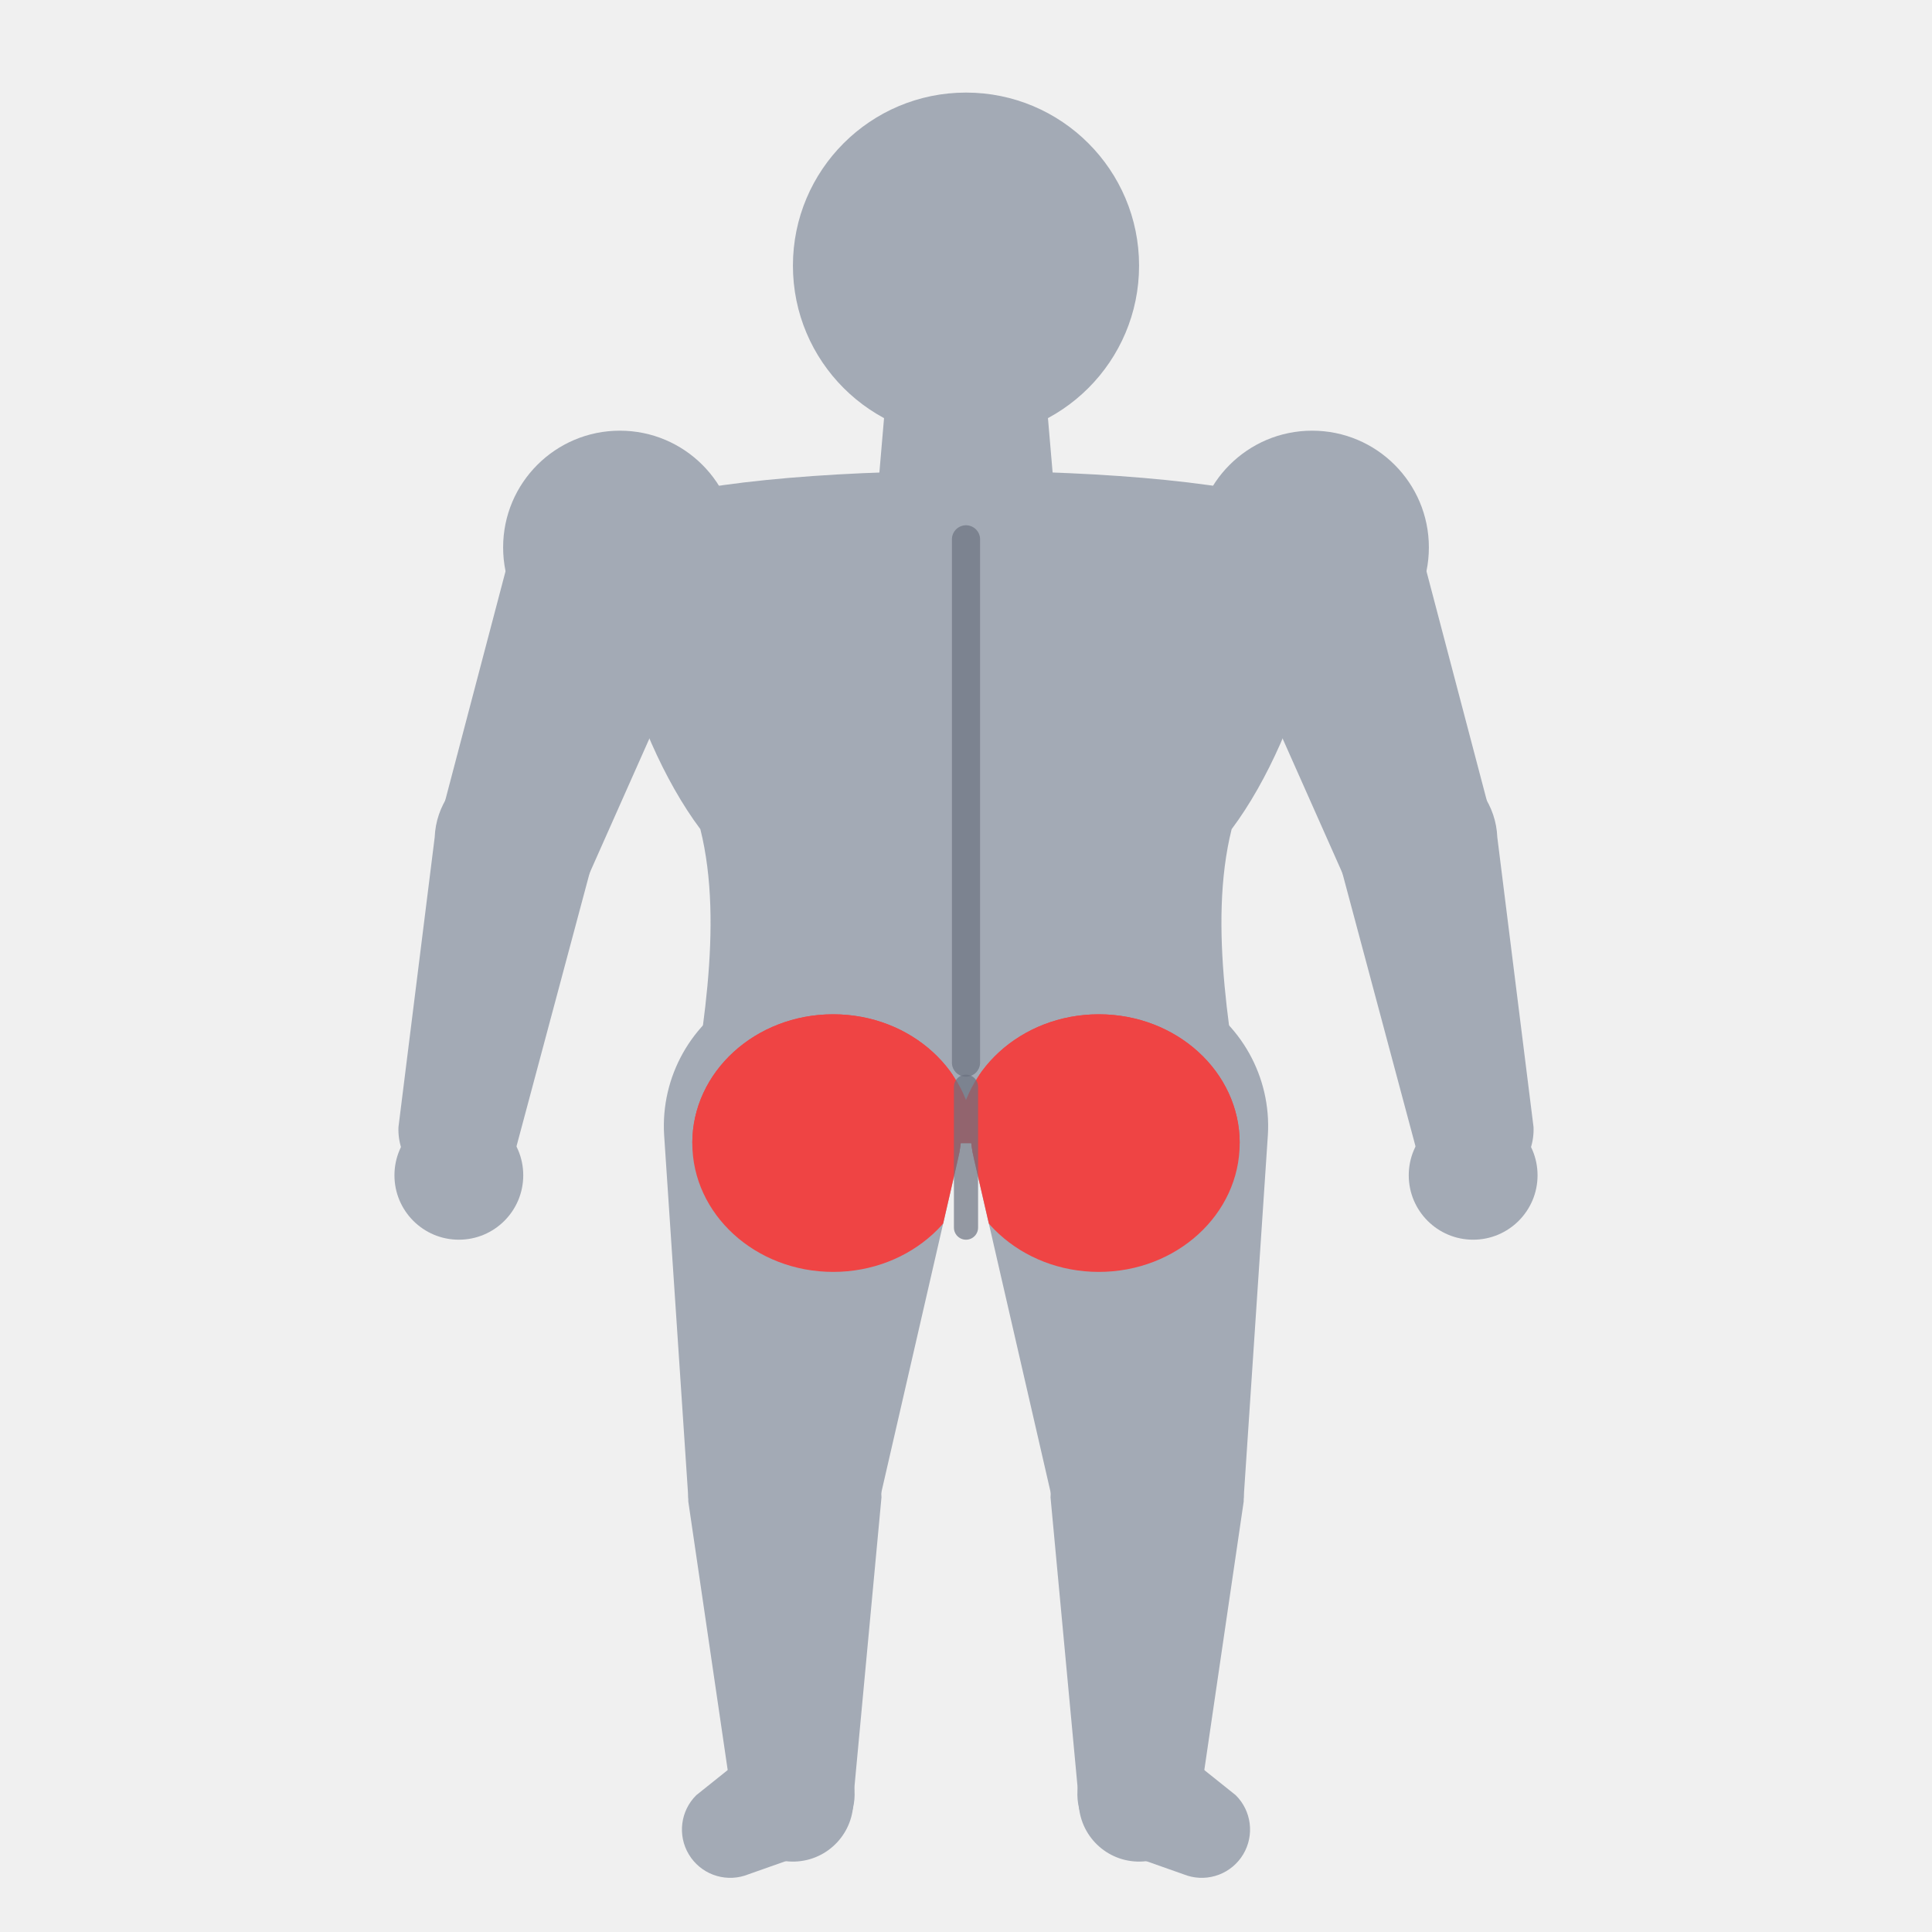
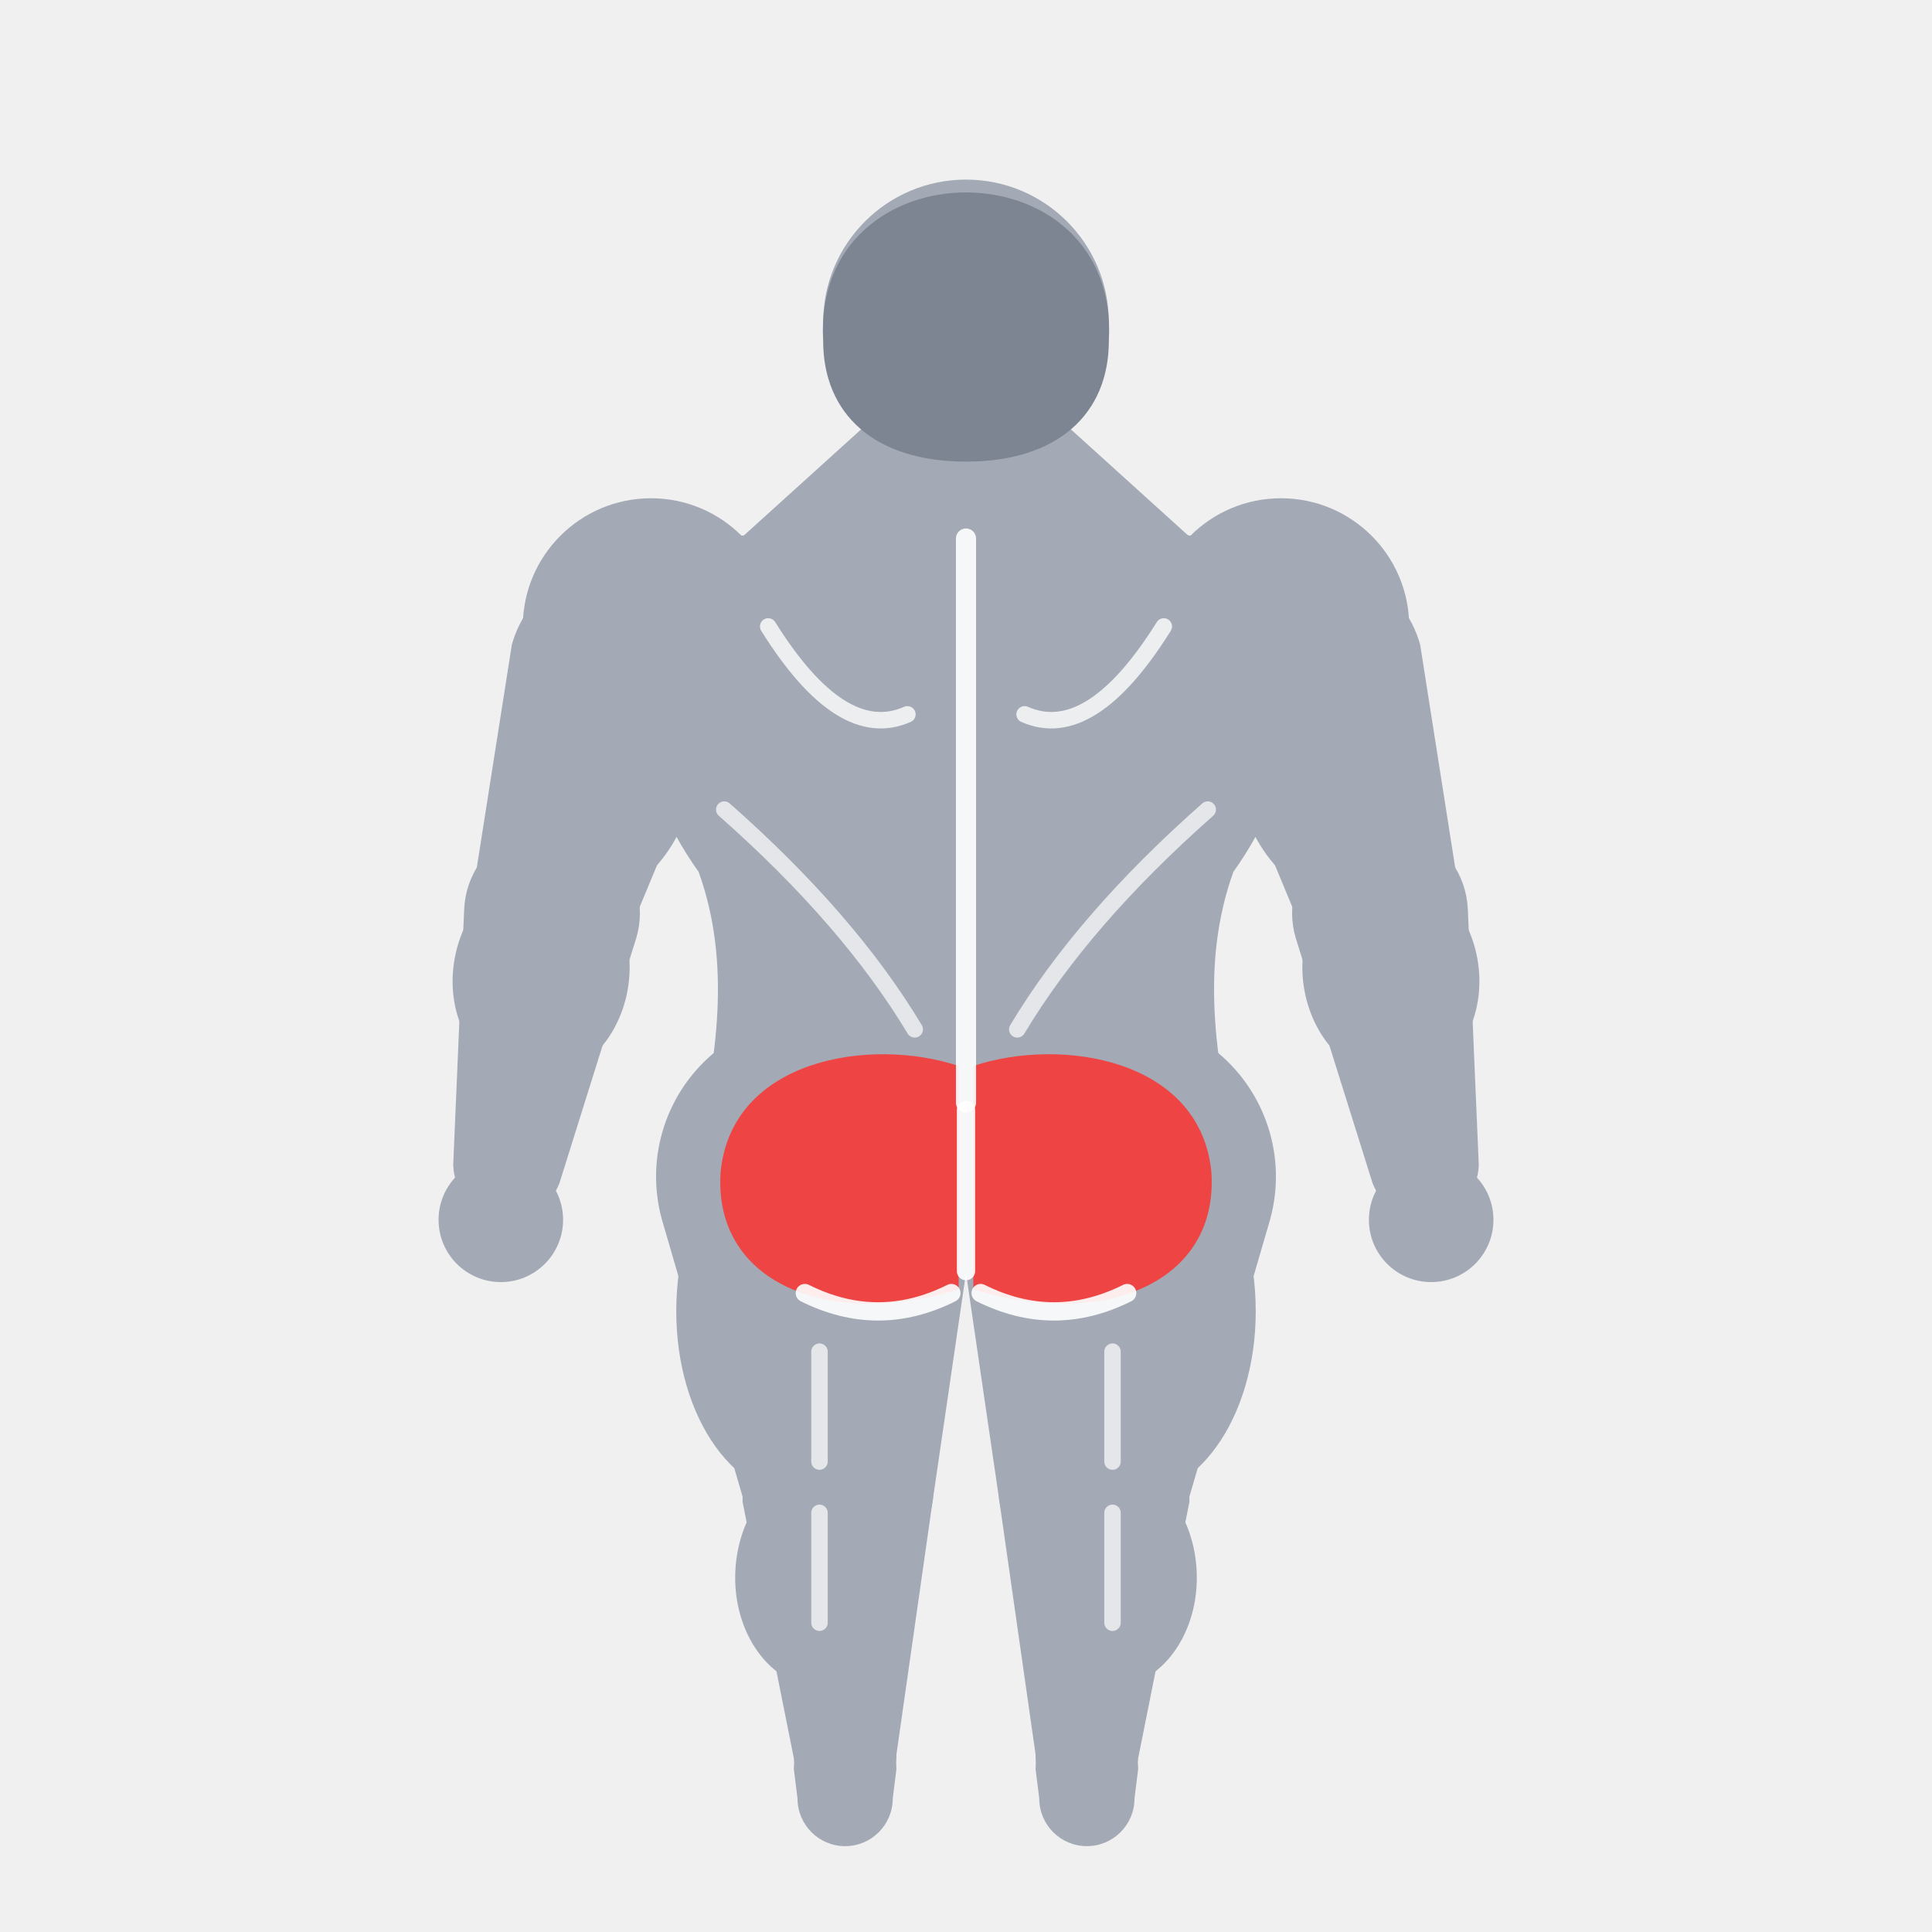
<svg xmlns="http://www.w3.org/2000/svg" viewBox="0 0 48 48" width="48" height="48">
-   <defs>
-     <clipPath id="k1">
-       <path d="M15.6,12.6 C18.5,11.4 29.5,11.4 32.4,12.6 C33.6,13.6 32.4,18.2 30.6,20.6 C30,23 30.6,26 31,28.4 L17,28.4 C17.4,26 18,23 17.4,20.6 C15.6,18.2 14.4,13.6 15.6,12.6Z" />
-     </clipPath>
-     <clipPath id="k2">
-       <path d="M16.5,28.2L17.1,37.2A2.4 2.4 0 0 0 21.8,37.5L23.8,28.8A3.7 3.7 0 1 0 16.5,28.2Z" />
-     </clipPath>
-     <clipPath id="k3">
-       <path d="M24.2,28.8L26.2,37.5A2.4 2.4 0 0 0 30.9,37.2L31.5,28.2A3.7 3.7 0 1 0 24.2,28.8Z" />
-     </clipPath>
-   </defs>
-   <path d="M19.7,6.6a4.3,4.3 0 1,0 8.6,0a4.3,4.3 0 1,0 -8.6,0Z" fill="#a3aab5" />
-   <path d="M22.1,8.8L21.8,12.3A2.2 2.2 0 1 0 26.2,12.3L25.9,8.8A1.9 1.9 0 0 0 22.1,8.8Z" fill="#a3aab5" />
-   <path d="M15.6,12.6 C18.5,11.4 29.5,11.4 32.4,12.6 C33.6,13.6 32.4,18.2 30.6,20.6 C30,23 30.6,26 31,28.4 L17,28.4 C17.4,26 18,23 17.4,20.6 C15.6,18.2 14.4,13.6 15.6,12.6Z" fill="#a3aab5" />
-   <path d="M12.5,13.6a2.9,2.9 0 1,0 5.8,0a2.9,2.9 0 1,0 -5.8,0Z" fill="#a3aab5" />
-   <path d="M12.9,12.9L10.9,20.5A2 2 0 0 0 14.6,21.8L17.8,14.6A2.6 2.6 0 1 0 12.9,12.9Z" fill="#a3aab5" />
-   <path d="M10.8,20.8L9.9,28A1.5 1.5 0 0 0 12.8,28.6L14.7,21.5A2 2 0 1 0 10.8,20.8Z" fill="#a3aab5" />
-   <path d="M9.8,29.2a1.6,1.6 0 1,0 3.2,0a1.6,1.6 0 1,0 -3.2,0Z" fill="#a3aab5" />
-   <path d="M16.5,28.2L17.1,37.2A2.4 2.4 0 0 0 21.8,37.5L23.8,28.8A3.7 3.7 0 1 0 16.5,28.2Z" fill="#a3aab5" />
-   <path d="M17.1,37.3L18.2,44.8A1.5 1.5 0 0 0 21.2,44.7L21.9,37.2A2.4 2.4 0 1 0 17.1,37.3Z" fill="#a3aab5" />
-   <path d="M18.8,43.4L17.3,44.6A1.2 1.2 0 0 0 18.5,46.6L20.2,46A1.5 1.5 0 1 0 18.8,43.4Z" fill="#a3aab5" />
-   <path d="M29.7,13.6a2.9,2.9 0 1,0 5.8,0a2.9,2.9 0 1,0 -5.8,0Z" fill="#a3aab5" />
-   <path d="M30.2,14.6L33.4,21.8A2 2 0 0 0 37.1,20.5L35.1,12.9A2.6 2.6 0 1 0 30.2,14.6Z" fill="#a3aab5" />
-   <path d="M33.3,21.5L35.2,28.6A1.5 1.5 0 0 0 38.1,28L37.2,20.8A2 2 0 1 0 33.3,21.5Z" fill="#a3aab5" />
-   <path d="M35,29.2a1.6,1.6 0 1,0 3.2,0a1.6,1.6 0 1,0 -3.2,0Z" fill="#a3aab5" />
-   <path d="M24.2,28.8L26.2,37.5A2.4 2.4 0 0 0 30.9,37.2L31.5,28.2A3.7 3.7 0 1 0 24.2,28.8Z" fill="#a3aab5" />
-   <path d="M26.1,37.2L26.8,44.7A1.5 1.5 0 0 0 29.8,44.8L30.9,37.3A2.4 2.4 0 1 0 26.1,37.2Z" fill="#a3aab5" />
-   <path d="M27.8,46L29.5,46.6A1.2 1.2 0 0 0 30.7,44.6L29.2,43.4A1.5 1.5 0 1 0 27.8,46Z" fill="#a3aab5" />
-   <g clip-path="url(#k1)">
-     <ellipse cx="20.7" cy="28.4" rx="3.5" ry="3.2" transform="rotate(0 20.7 28.4)" fill="#ef4444" />
-     <ellipse cx="27.3" cy="28.4" rx="3.5" ry="3.2" transform="rotate(0 27.3 28.4)" fill="#ef4444" />
+   <defs />
+   <g transform="translate(24 24.3) scale(0.91) translate(-24 -24)">
+     <path d="M20.1,6.1a3.9,3.9 0 1,0 7.8,0a3.9,3.9 0 1,0 -7.8,0Z" fill="#a3aab5" />
+     <path d="M21.6,8.6 L26.4,8.6 L30.6,12.4 L17.4,12.4Z" fill="#a3aab5" />
+     <path d="M15.2,12.5 C18,11.3 30,11.3 32.8,12.5 C34.2,14.2 33.1,18.6 31.3,21.1 C30.4,23.6 30.8,26.2 31.4,28.8 L16.6,28.8 C17.2,26.2 17.6,23.6 16.7,21.1 C14.9,18.6 13.8,14.2 15.2,12.5Z" fill="#a3aab5" />
+     <path d="M11.9,14.4a3.5,3.5 0 1,0 7,0a3.5,3.5 0 1,0 -7,0Z" fill="#a3aab5" />
+     <path d="M11.6,14.9L10.5,21.9A2.2 2.2 0 0 0 14.7,23L17.4,16.5A3 3 0 1 0 11.6,14.9Z" fill="#a3aab5" />
+     <path d="M10.3,22.1L10,29.1A1.5 1.5 0 0 0 12.9,29.6L15,22.9A2.4 2.4 0 1 0 10.3,22.1Z" fill="#a3aab5" />
+     <path d="M9.6,30.6a1.7,1.7 0 1,0 3.4,0a1.7,1.7 0 1,0 -3.4,0Z" fill="#a3aab5" />
+     <path d="M15.7,30.6L18,38.5A2.6 2.6 0 0 0 23.1,38.2L24.3,30A4.4 4.4 0 1 0 15.7,30.6Z" fill="#a3aab5" />
+     <path d="M17.9,38.3L19.3,45.3A1.4 1.4 0 0 0 22.1,45.2L23.1,38.2A2.6 2.6 0 1 0 17.9,38.3Z" fill="#a3aab5" />
+     <path d="M19.3,45.6L19.4,46.4A1.3 1.3 0 0 0 22,46.4L22.1,45.6A1.4 1.4 0 1 0 19.3,45.6Z" fill="#a3aab5" />
+     <path d="M29.1,14.4a3.5,3.5 0 1,0 7,0a3.5,3.5 0 1,0 -7,0Z" fill="#a3aab5" />
+     <path d="M30.6,16.5L33.3,23A2.2 2.2 0 0 0 37.5,21.9L36.4,14.9A3 3 0 1 0 30.6,16.5Z" fill="#a3aab5" />
+     <path d="M33,22.9L35.1,29.6A1.5 1.5 0 0 0 38,29.1L37.7,22.1A2.4 2.4 0 1 0 33,22.9Z" fill="#a3aab5" />
+     <path d="M35,30.6a1.7,1.7 0 1,0 3.4,0a1.7,1.7 0 1,0 -3.4,0Z" fill="#a3aab5" />
+     <path d="M23.7,30L24.9,38.2A2.6 2.6 0 0 0 30,38.5L32.3,30.6A4.4 4.4 0 1 0 23.7,30Z" fill="#a3aab5" />
+     <path d="M24.9,38.2L25.9,45.2A1.4 1.4 0 0 0 28.7,45.3L30.1,38.3A2.6 2.6 0 1 0 24.9,38.2Z" fill="#a3aab5" />
+     <path d="M25.9,45.6L26,46.4A1.3 1.3 0 0 0 28.6,46.4L28.7,45.6A1.4 1.4 0 1 0 25.9,45.6Z" fill="#a3aab5" />
+     <ellipse cx="13.9" cy="18.4" rx="2.7" ry="3.6" transform="rotate(14 13.9 18.4)" fill="#a3aab5" />
+     <ellipse cx="12.4" cy="23.9" rx="2.4" ry="2.9" transform="rotate(10 12.4 23.9)" fill="#a3aab5" />
+     <ellipse cx="19.8" cy="32.8" rx="3.7" ry="5.4" transform="rotate(4 19.8 32.8)" fill="#a3aab5" />
+     <ellipse cx="20.2" cy="40.3" rx="2.5" ry="3.1" transform="rotate(3 20.2 40.3)" fill="#a3aab5" />
+     <ellipse cx="34.1" cy="18.4" rx="2.7" ry="3.6" transform="rotate(-14 34.1 18.4)" fill="#a3aab5" />
+     <ellipse cx="35.6" cy="23.9" rx="2.4" ry="2.9" transform="rotate(-10 35.6 23.9)" fill="#a3aab5" />
+     <ellipse cx="28.2" cy="32.8" rx="3.7" ry="5.4" transform="rotate(-4 28.2 32.8)" fill="#a3aab5" />
+     <ellipse cx="27.8" cy="40.3" rx="2.5" ry="3.1" transform="rotate(-3 27.8 40.3)" fill="#a3aab5" />
+     <path d="M20.1,6.6 C19.8,1.2 28.2,1.2 27.9,6.6 C27.9,8.6 26.5,9.9 24,9.9 C21.5,9.9 20.1,8.6 20.1,6.6Z" fill="#7d8592" />
+     <path d="M23.8,26.4 C21.4,25.6 17.6,26.2 17.3,29.3 C17.1,32.3 20.2,33.6 23.8,32.5Z" fill="#ef4444" />
+     <path d="M23.8,26.4 C21.4,25.6 17.6,26.2 17.3,29.3 C17.1,32.3 20.2,33.6 23.8,32.5Z" transform="matrix(-1 0 0 1 48 0)" fill="#ef4444" />
+     <path d="M24,12 V27.4" fill="none" stroke="#ffffff" stroke-width="0.55" stroke-linecap="round" opacity="0.9" />
+     <path d="M18.6,14.4 Q20.6,17.6 22.4,16.8 M29.4,14.4 Q27.4,17.6 25.6,16.8" fill="none" stroke="#ffffff" stroke-width="0.45" stroke-linecap="round" opacity="0.8" />
+     <path d="M17.4,19.4 Q20.8,22.4 22.6,25.4 M30.6,19.4 Q27.2,22.4 25.4,25.4" fill="none" stroke="#ffffff" stroke-width="0.45" stroke-linecap="round" opacity="0.7" />
+     <path d="M24,27.6 V32 M19.6,32.6 Q21.6,33.6 23.6,32.6 M28.4,32.6 Q26.4,33.6 24.4,32.6" fill="none" stroke="#ffffff" stroke-width="0.5" stroke-linecap="round" opacity="0.9" />
+     <path d="M20,34.2 V37.2 M20,38.6 V41.6" fill="none" stroke="#ffffff" stroke-width="0.45" stroke-linecap="round" opacity="0.7" />
+     <path d="M28,34.2 V37.2 M28,38.6 V41.6" fill="none" stroke="#ffffff" stroke-width="0.45" stroke-linecap="round" opacity="0.7" />
  </g>
-   <g clip-path="url(#k2)">
-     <ellipse cx="20.7" cy="28.4" rx="3.5" ry="3.2" transform="rotate(0 20.7 28.4)" fill="#ef4444" />
-     <ellipse cx="27.3" cy="28.4" rx="3.5" ry="3.2" transform="rotate(0 27.3 28.4)" fill="#ef4444" />
-   </g>
-   <g clip-path="url(#k3)">
-     <ellipse cx="20.7" cy="28.4" rx="3.5" ry="3.2" transform="rotate(0 20.7 28.4)" fill="#ef4444" />
-     <ellipse cx="27.3" cy="28.4" rx="3.5" ry="3.2" transform="rotate(0 27.3 28.4)" fill="#ef4444" />
-   </g>
-   <path d="M24,13.4 V26.4" stroke="#6b7280" stroke-width="0.7" stroke-linecap="round" opacity="0.7" />
-   <path d="M24,27 V30.5" stroke="#6b7280" stroke-width="0.6" stroke-linecap="round" opacity="0.7" />
</svg>
